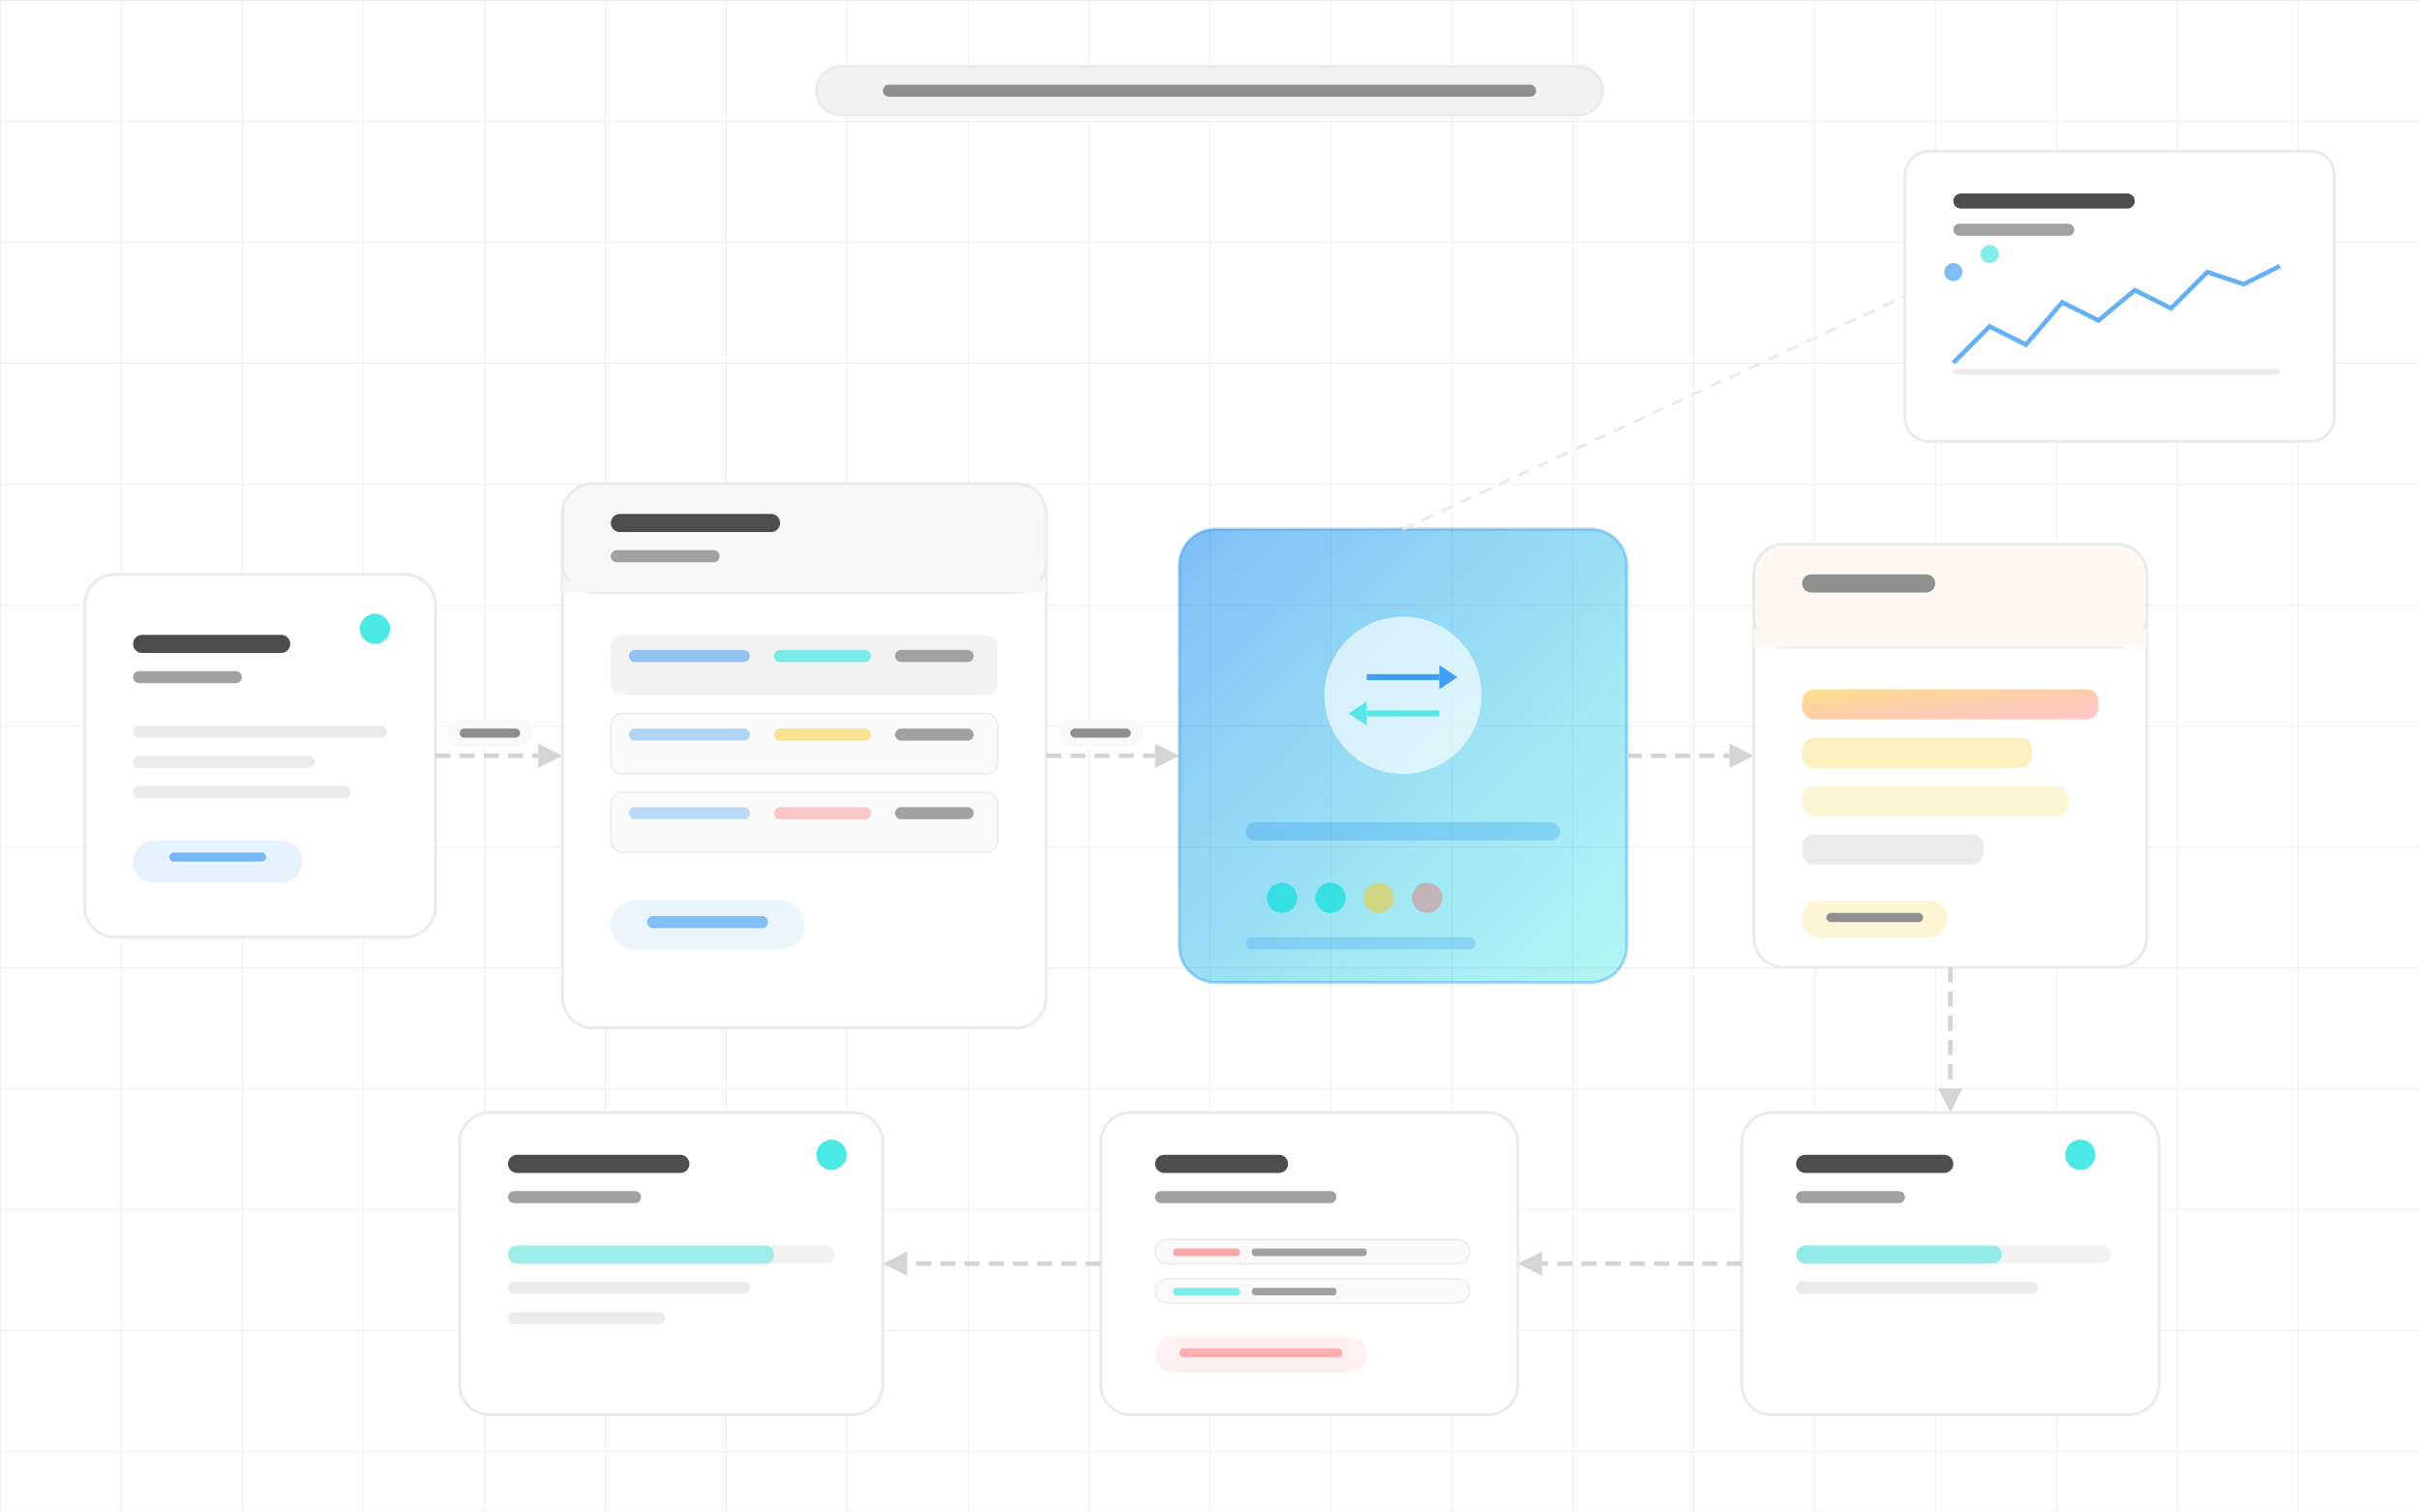
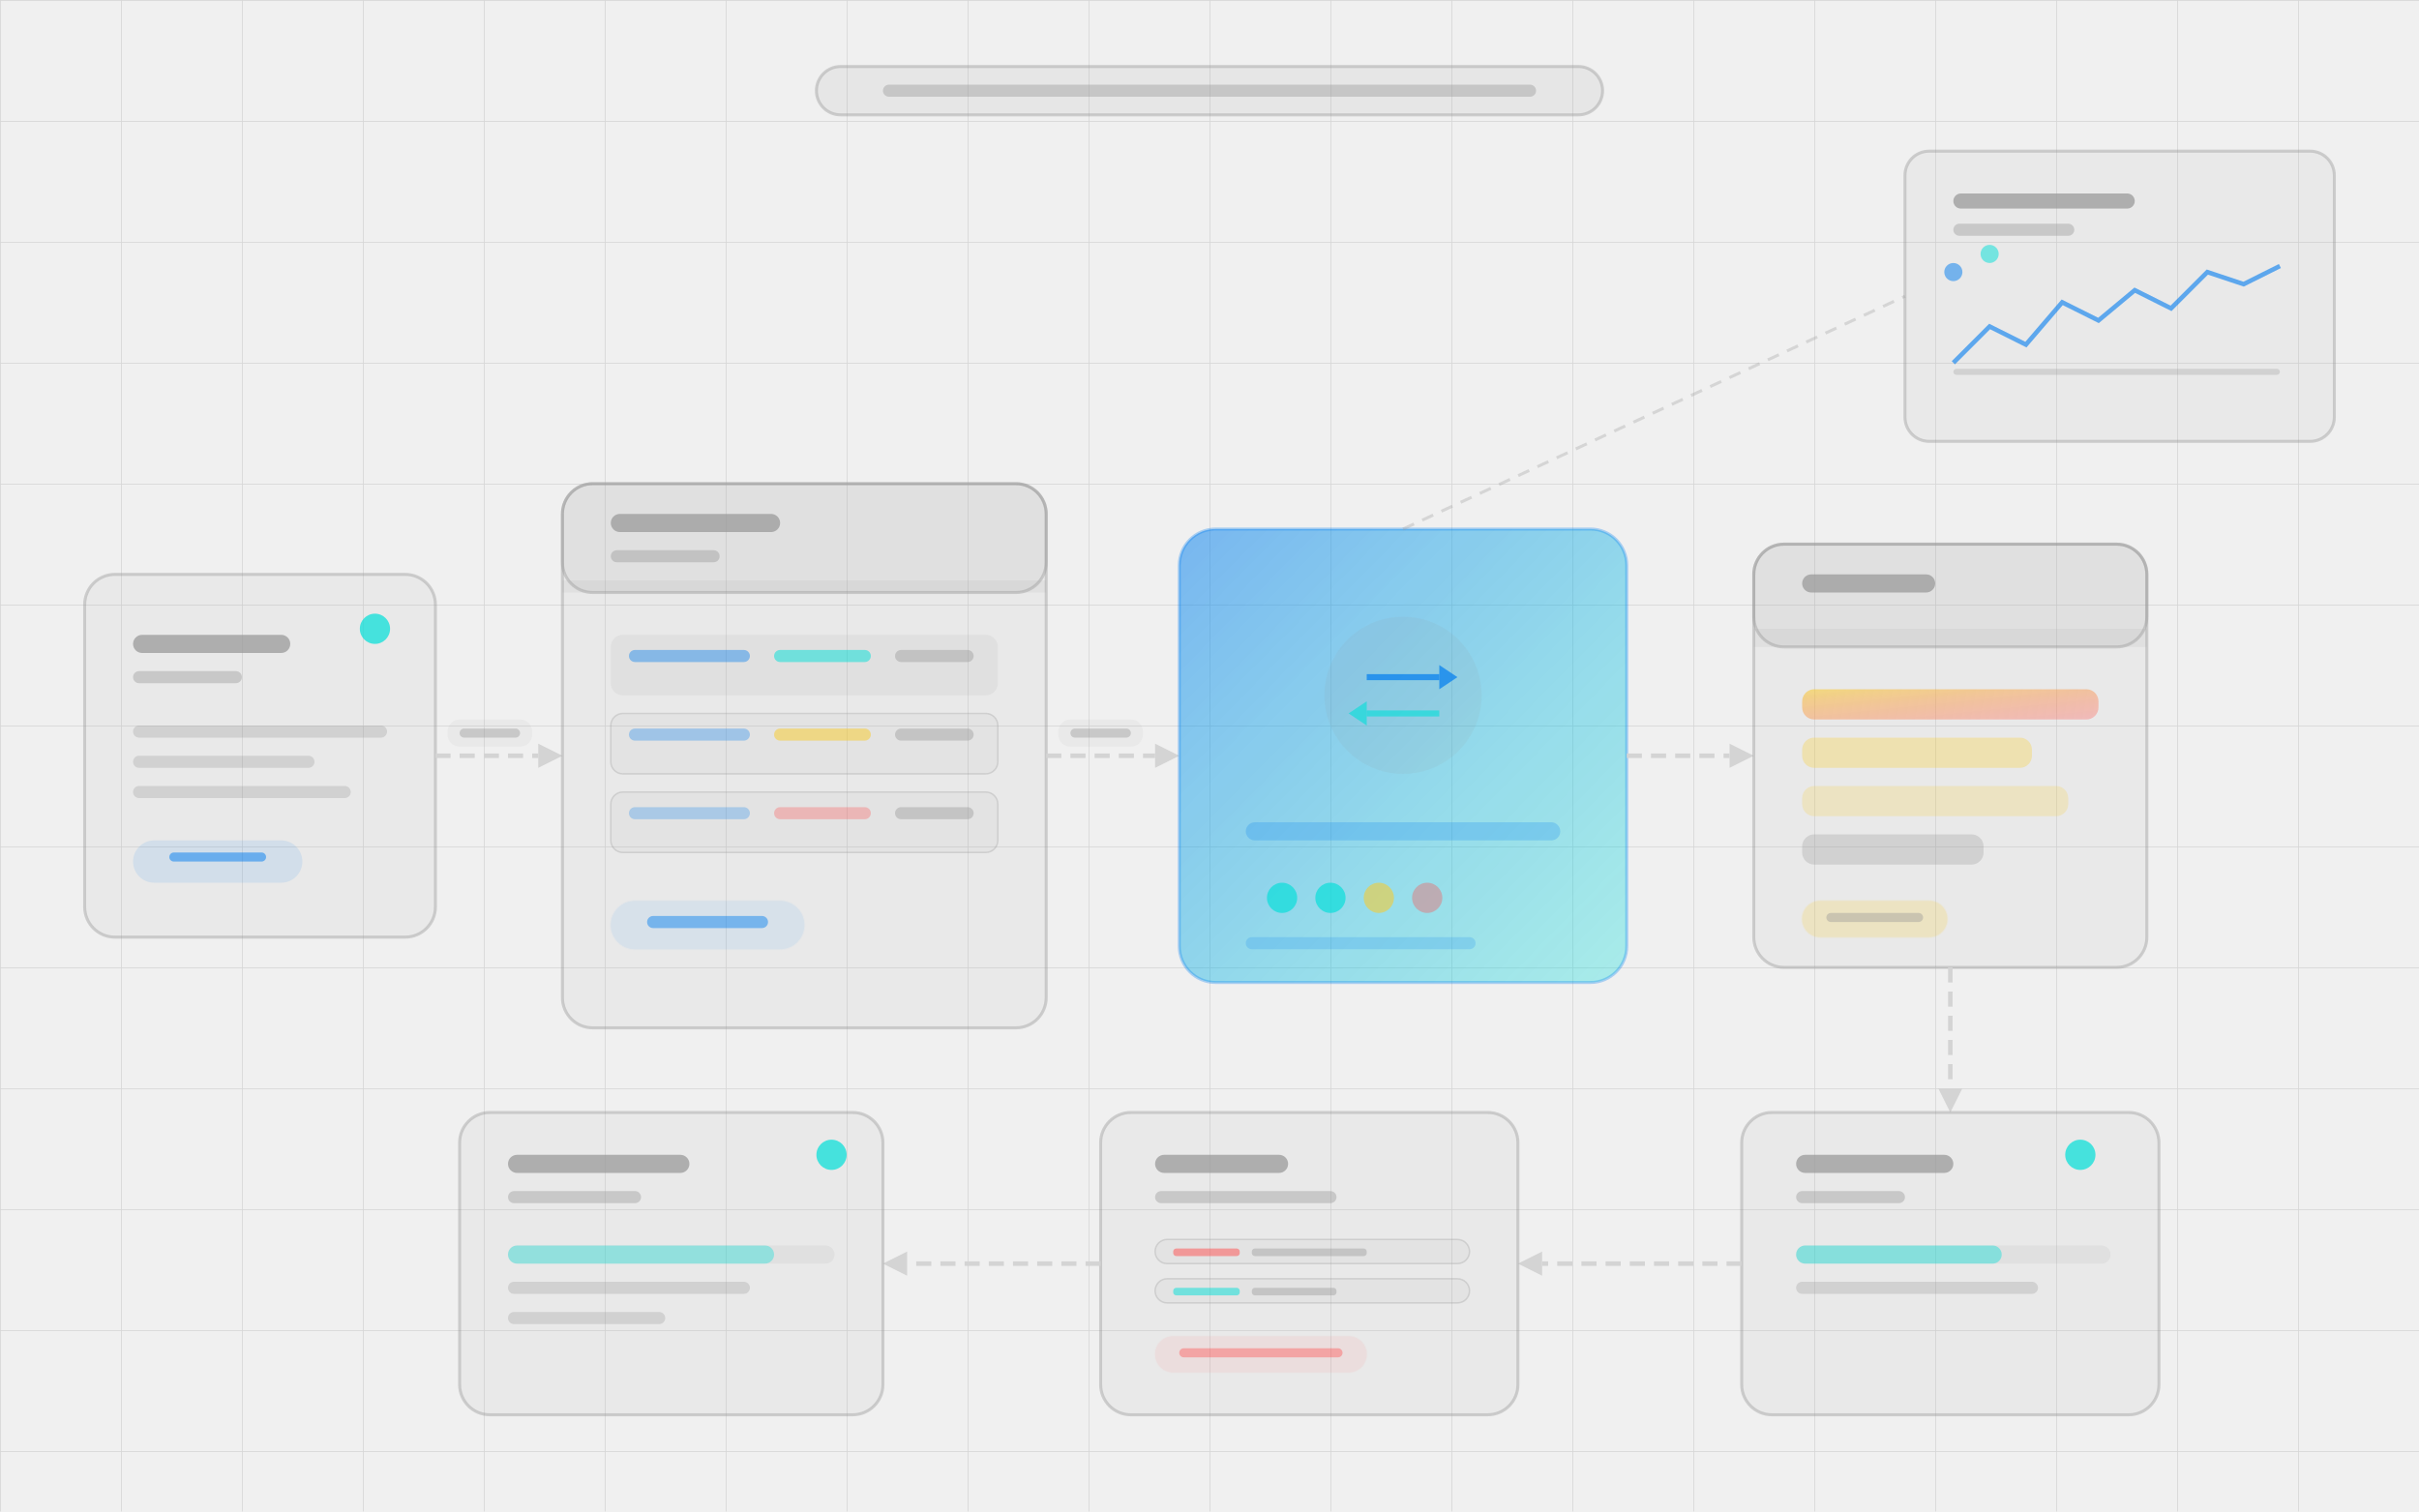
<svg xmlns="http://www.w3.org/2000/svg" viewBox="0 0 800 500" fill="none">
-   <rect width="800" height="500" fill="#ffffff" />
+   <rect width="800" height="500" fill="none" />
  <defs>
    <pattern id="grid" width="40" height="40" patternUnits="userSpaceOnUse">
-       <path d="M 40 0 L 0 0 0 40" fill="none" stroke="#ebebeb" stroke-width="0.5" />
+       <path d="M 40 0 L 0 0 0 40" fill="none" stroke="rgba(150,150,150,0.3)" stroke-width="0.5" />
    </pattern>
    <linearGradient id="relayGrad" x1="0" y1="0" x2="1" y2="1">
      <stop offset="0%" stop-color="#007cf0" stop-opacity="0.5" />
      <stop offset="100%" stop-color="#00dfd8" stop-opacity="0.3" />
    </linearGradient>
    <linearGradient id="kafkaGrad" x1="0" y1="0" x2="1" y2="1">
      <stop offset="0%" stop-color="#f9cb28" stop-opacity="0.55" />
      <stop offset="100%" stop-color="#ff4d4d" stop-opacity="0.3" />
    </linearGradient>
  </defs>
  <rect width="800" height="500" fill="url(#grid)" />
-   <rect x="270" y="22" width="260" height="16" rx="8" fill="#f2f2f2" stroke="#ebebeb" stroke-width="1" />
-   <rect x="292" y="28" width="216" height="4" rx="2" fill="#8f8f8f" />
-   <rect x="28" y="190" width="116" height="120" rx="10" fill="#ffffff" stroke="#ebebeb" stroke-width="1" />
-   <rect x="44" y="210" width="52" height="6" rx="3" fill="#4d4d4d" />
-   <rect x="44" y="222" width="36" height="4" rx="2" fill="#a1a1a1" />
-   <rect x="44" y="240" width="84" height="4" rx="2" fill="#ebebeb" />
-   <rect x="44" y="250" width="60" height="4" rx="2" fill="#ebebeb" />
-   <rect x="44" y="260" width="72" height="4" rx="2" fill="#ebebeb" />
+   <rect x="270" y="22" width="260" height="16" rx="8" fill="rgba(150,150,150,0.12)" stroke="rgba(150,150,150,0.4)" stroke-width="1" />
+   <rect x="292" y="28" width="216" height="4" rx="2" fill="rgba(150,150,150,0.4)" />
+   <rect x="28" y="190" width="116" height="120" rx="10" fill="rgba(150,150,150,0.08)" stroke="rgba(150,150,150,0.4)" stroke-width="1" />
+   <rect x="44" y="210" width="52" height="6" rx="3" fill="rgba(150,150,150,0.7)" />
+   <rect x="44" y="222" width="36" height="4" rx="2" fill="rgba(150,150,150,0.4)" />
+   <rect x="44" y="240" width="84" height="4" rx="2" fill="rgba(150,150,150,0.3)" />
+   <rect x="44" y="250" width="60" height="4" rx="2" fill="rgba(150,150,150,0.3)" />
+   <rect x="44" y="260" width="72" height="4" rx="2" fill="rgba(150,150,150,0.3)" />
  <circle cx="124" cy="208" r="5" fill="#00dfd8" opacity="0.7" />
  <rect x="44" y="278" width="56" height="14" rx="7" fill="#007cf0" opacity="0.1" />
  <rect x="56" y="282" width="32" height="3" rx="1.5" fill="#007cf0" opacity="0.5" />
  <line x1="144" y1="250" x2="178" y2="250" stroke="#d4d4d4" stroke-width="1.5" stroke-dasharray="5 3" />
  <polygon points="178,246 186,250 178,254" fill="#d4d4d4" />
-   <rect x="148" y="238" width="28" height="9" rx="4" fill="#f9f9f9" />
-   <rect x="152" y="241" width="20" height="3" rx="1.5" fill="#8f8f8f" />
-   <rect x="186" y="160" width="160" height="180" rx="10" fill="#ffffff" stroke="#ebebeb" stroke-width="1" />
-   <rect x="186" y="160" width="160" height="36" rx="10" fill="#f7f7f7" stroke="#ebebeb" stroke-width="1" />
-   <rect x="186" y="192" width="160" height="4" fill="#f7f7f7" />
-   <rect x="202" y="170" width="56" height="6" rx="3" fill="#4d4d4d" />
-   <rect x="202" y="182" width="36" height="4" rx="2" fill="#a1a1a1" />
-   <rect x="202" y="210" width="128" height="20" rx="4" fill="#f2f2f2" />
+   <rect x="148" y="238" width="28" height="9" rx="4" fill="rgba(150,150,150,0.08)" />
+   <rect x="152" y="241" width="20" height="3" rx="1.5" fill="rgba(150,150,150,0.4)" />
+   <rect x="186" y="160" width="160" height="180" rx="10" fill="rgba(150,150,150,0.08)" stroke="rgba(150,150,150,0.4)" stroke-width="1" />
+   <rect x="186" y="160" width="160" height="36" rx="10" fill="rgba(150,150,150,0.12)" stroke="rgba(150,150,150,0.4)" stroke-width="1" />
+   <rect x="186" y="192" width="160" height="4" fill="rgba(150,150,150,0.12)" />
+   <rect x="202" y="170" width="56" height="6" rx="3" fill="rgba(150,150,150,0.7)" />
+   <rect x="202" y="182" width="36" height="4" rx="2" fill="rgba(150,150,150,0.4)" />
+   <rect x="202" y="210" width="128" height="20" rx="4" fill="rgba(150,150,150,0.12)" />
  <rect x="208" y="215" width="40" height="4" rx="2" fill="#007cf0" opacity="0.4" />
  <rect x="256" y="215" width="32" height="4" rx="2" fill="#00dfd8" opacity="0.5" />
-   <rect x="296" y="215" width="26" height="4" rx="2" fill="#a1a1a1" />
-   <rect x="202" y="236" width="128" height="20" rx="4" fill="#fafafa" stroke="#ebebeb" stroke-width="0.5" />
+   <rect x="296" y="215" width="26" height="4" rx="2" fill="rgba(150,150,150,0.4)" />
+   <rect x="202" y="236" width="128" height="20" rx="4" fill="rgba(150,150,150,0.08)" stroke="rgba(150,150,150,0.3)" stroke-width="0.5" />
  <rect x="208" y="241" width="40" height="4" rx="2" fill="#007cf0" opacity="0.3" />
  <rect x="256" y="241" width="32" height="4" rx="2" fill="#f9cb28" opacity="0.5" />
-   <rect x="296" y="241" width="26" height="4" rx="2" fill="#a1a1a1" />
-   <rect x="202" y="262" width="128" height="20" rx="4" fill="#fafafa" stroke="#ebebeb" stroke-width="0.5" />
+   <rect x="296" y="241" width="26" height="4" rx="2" fill="rgba(150,150,150,0.4)" />
+   <rect x="202" y="262" width="128" height="20" rx="4" fill="rgba(150,150,150,0.08)" stroke="rgba(150,150,150,0.3)" stroke-width="0.5" />
  <rect x="208" y="267" width="40" height="4" rx="2" fill="#007cf0" opacity="0.25" />
  <rect x="256" y="267" width="32" height="4" rx="2" fill="#ff4d4d" opacity="0.3" />
-   <rect x="296" y="267" width="26" height="4" rx="2" fill="#a1a1a1" />
+   <rect x="296" y="267" width="26" height="4" rx="2" fill="rgba(150,150,150,0.4)" />
  <rect x="202" y="298" width="64" height="16" rx="8" fill="#007cf0" opacity="0.08" stroke="#007cf0" stroke-width="0.6" stroke-opacity="0.3" />
  <rect x="214" y="303" width="40" height="4" rx="2" fill="#007cf0" opacity="0.45" />
  <line x1="346" y1="250" x2="382" y2="250" stroke="#d4d4d4" stroke-width="1.5" stroke-dasharray="5 3" />
  <polygon points="382,246 390,250 382,254" fill="#d4d4d4" />
-   <rect x="350" y="238" width="28" height="9" rx="4" fill="#f9f9f9" />
-   <rect x="354" y="241" width="20" height="3" rx="1.5" fill="#8f8f8f" />
+   <rect x="350" y="238" width="28" height="9" rx="4" fill="rgba(150,150,150,0.08)" />
+   <rect x="354" y="241" width="20" height="3" rx="1.5" fill="rgba(150,150,150,0.4)" />
  <rect x="390" y="175" width="148" height="150" rx="12" fill="url(#relayGrad)" stroke="#007cf0" stroke-width="1" stroke-opacity="0.3" />
-   <circle cx="464" cy="230" r="26" fill="#ffffff" opacity="0.65" />
+   <circle cx="464" cy="230" r="26" fill="rgba(150,150,150,0.15)" opacity="0.65" />
  <line x1="452" y1="224" x2="476" y2="224" stroke="#007cf0" stroke-width="2" opacity="0.7" />
  <polygon points="476,220 482,224 476,228" fill="#007cf0" opacity="0.7" />
  <line x1="452" y1="236" x2="476" y2="236" stroke="#00dfd8" stroke-width="2" opacity="0.6" />
  <polygon points="452,232 446,236 452,240" fill="#00dfd8" opacity="0.6" />
  <rect x="412" y="272" width="104" height="6" rx="3" fill="#007cf0" opacity="0.22" />
  <circle cx="424" cy="297" r="5" fill="#00dfd8" opacity="0.65" />
  <circle cx="440" cy="297" r="5" fill="#00dfd8" opacity="0.65" />
  <circle cx="456" cy="297" r="5" fill="#f9cb28" opacity="0.55" />
  <circle cx="472" cy="297" r="5" fill="#ff4d4d" opacity="0.35" />
  <rect x="412" y="310" width="76" height="4" rx="2" fill="#007cf0" opacity="0.18" />
  <line x1="538" y1="250" x2="572" y2="250" stroke="#d4d4d4" stroke-width="1.5" stroke-dasharray="5 3" />
  <polygon points="572,246 580,250 572,254" fill="#d4d4d4" />
-   <rect x="580" y="180" width="130" height="140" rx="10" fill="#ffffff" stroke="#ebebeb" stroke-width="1" />
-   <rect x="580" y="180" width="130" height="34" rx="10" fill="#fdf9f0" stroke="#ebebeb" stroke-width="1" />
-   <rect x="580" y="208" width="130" height="6" fill="#fdf9f0" />
-   <rect x="596" y="190" width="44" height="6" rx="3" fill="#8f8f8f" />
+   <rect x="580" y="180" width="130" height="140" rx="10" fill="rgba(150,150,150,0.08)" stroke="rgba(150,150,150,0.4)" stroke-width="1" />
+   <rect x="580" y="180" width="130" height="34" rx="10" fill="rgba(150,150,150,0.12)" stroke="rgba(150,150,150,0.4)" stroke-width="1" />
+   <rect x="580" y="208" width="130" height="6" fill="rgba(150,150,150,0.12)" />
+   <rect x="596" y="190" width="44" height="6" rx="3" fill="rgba(150,150,150,0.7)" />
  <rect x="596" y="228" width="98" height="10" rx="4" fill="url(#kafkaGrad)" />
  <rect x="596" y="244" width="76" height="10" rx="4" fill="#f9cb28" opacity="0.3" />
  <rect x="596" y="260" width="88" height="10" rx="4" fill="#f9cb28" opacity="0.2" />
-   <rect x="596" y="276" width="60" height="10" rx="4" fill="#ebebeb" />
+   <rect x="596" y="276" width="60" height="10" rx="4" fill="rgba(150,150,150,0.3)" />
  <rect x="596" y="298" width="48" height="12" rx="6" fill="#f9cb28" opacity="0.2" stroke="#f9cb28" stroke-width="0.6" stroke-opacity="0.4" />
-   <rect x="604" y="302" width="32" height="3" rx="1.5" fill="#8f8f8f" />
+   <rect x="604" y="302" width="32" height="3" rx="1.5" fill="rgba(150,150,150,0.4)" />
  <line x1="645" y1="320" x2="645" y2="360" stroke="#d4d4d4" stroke-width="1.5" stroke-dasharray="5 3" />
  <polygon points="641,360 645,368 649,360" fill="#d4d4d4" />
-   <rect x="576" y="368" width="138" height="100" rx="10" fill="#ffffff" stroke="#ebebeb" stroke-width="1" />
-   <rect x="594" y="382" width="52" height="6" rx="3" fill="#4d4d4d" />
-   <rect x="594" y="394" width="36" height="4" rx="2" fill="#a1a1a1" />
-   <rect x="594" y="412" width="104" height="6" rx="3" fill="#f2f2f2" />
+   <rect x="576" y="368" width="138" height="100" rx="10" fill="rgba(150,150,150,0.08)" stroke="rgba(150,150,150,0.4)" stroke-width="1" />
+   <rect x="594" y="382" width="52" height="6" rx="3" fill="rgba(150,150,150,0.7)" />
+   <rect x="594" y="394" width="36" height="4" rx="2" fill="rgba(150,150,150,0.4)" />
+   <rect x="594" y="412" width="104" height="6" rx="3" fill="rgba(150,150,150,0.12)" />
  <rect x="594" y="412" width="68" height="6" rx="3" fill="#00dfd8" opacity="0.4" />
-   <rect x="594" y="424" width="80" height="4" rx="2" fill="#ebebeb" />
+   <rect x="594" y="424" width="80" height="4" rx="2" fill="rgba(150,150,150,0.3)" />
  <circle cx="688" cy="382" r="5" fill="#00dfd8" opacity="0.7" />
  <line x1="576" y1="418" x2="510" y2="418" stroke="#d4d4d4" stroke-width="1.5" stroke-dasharray="5 3" />
  <polygon points="510,414 502,418 510,422" fill="#d4d4d4" />
-   <rect x="364" y="368" width="138" height="100" rx="10" fill="#ffffff" stroke="#ebebeb" stroke-width="1" />
-   <rect x="382" y="382" width="44" height="6" rx="3" fill="#4d4d4d" />
-   <rect x="382" y="394" width="60" height="4" rx="2" fill="#a1a1a1" />
-   <rect x="382" y="410" width="104" height="8" rx="4" fill="#fafafa" stroke="#ebebeb" stroke-width="0.5" />
+   <rect x="364" y="368" width="138" height="100" rx="10" fill="rgba(150,150,150,0.08)" stroke="rgba(150,150,150,0.4)" stroke-width="1" />
+   <rect x="382" y="382" width="44" height="6" rx="3" fill="rgba(150,150,150,0.7)" />
+   <rect x="382" y="394" width="60" height="4" rx="2" fill="rgba(150,150,150,0.4)" />
+   <rect x="382" y="410" width="104" height="8" rx="4" fill="rgba(150,150,150,0.08)" stroke="rgba(150,150,150,0.3)" stroke-width="0.5" />
  <rect x="388" y="413" width="22" height="2.5" rx="1" fill="#ff4d4d" opacity="0.5" />
-   <rect x="414" y="413" width="38" height="2.5" rx="1" fill="#a1a1a1" />
-   <rect x="382" y="423" width="104" height="8" rx="4" fill="#fafafa" stroke="#ebebeb" stroke-width="0.5" />
+   <rect x="414" y="413" width="38" height="2.5" rx="1" fill="rgba(150,150,150,0.4)" />
+   <rect x="382" y="423" width="104" height="8" rx="4" fill="rgba(150,150,150,0.08)" stroke="rgba(150,150,150,0.3)" stroke-width="0.5" />
  <rect x="388" y="426" width="22" height="2.5" rx="1" fill="#00dfd8" opacity="0.5" />
-   <rect x="414" y="426" width="28" height="2.5" rx="1" fill="#a1a1a1" />
+   <rect x="414" y="426" width="28" height="2.5" rx="1" fill="rgba(150,150,150,0.4)" />
  <rect x="382" y="442" width="70" height="12" rx="6" fill="#ff4d4d" opacity="0.08" stroke="#ff4d4d" stroke-width="0.5" stroke-opacity="0.3" />
  <rect x="390" y="446" width="54" height="3" rx="1.5" fill="#ff4d4d" opacity="0.4" />
  <line x1="364" y1="418" x2="300" y2="418" stroke="#d4d4d4" stroke-width="1.5" stroke-dasharray="5 3" />
  <polygon points="300,414 292,418 300,422" fill="#d4d4d4" />
-   <rect x="152" y="368" width="140" height="100" rx="10" fill="#ffffff" stroke="#ebebeb" stroke-width="1" />
-   <rect x="168" y="382" width="60" height="6" rx="3" fill="#4d4d4d" />
-   <rect x="168" y="394" width="44" height="4" rx="2" fill="#a1a1a1" />
-   <rect x="168" y="412" width="108" height="6" rx="3" fill="#f2f2f2" />
+   <rect x="152" y="368" width="140" height="100" rx="10" fill="rgba(150,150,150,0.08)" stroke="rgba(150,150,150,0.4)" stroke-width="1" />
+   <rect x="168" y="382" width="60" height="6" rx="3" fill="rgba(150,150,150,0.7)" />
+   <rect x="168" y="394" width="44" height="4" rx="2" fill="rgba(150,150,150,0.4)" />
+   <rect x="168" y="412" width="108" height="6" rx="3" fill="rgba(150,150,150,0.12)" />
  <rect x="168" y="412" width="88" height="6" rx="3" fill="#00dfd8" opacity="0.35" />
-   <rect x="168" y="424" width="80" height="4" rx="2" fill="#ebebeb" />
-   <rect x="168" y="434" width="52" height="4" rx="2" fill="#ebebeb" />
+   <rect x="168" y="424" width="80" height="4" rx="2" fill="rgba(150,150,150,0.3)" />
+   <rect x="168" y="434" width="52" height="4" rx="2" fill="rgba(150,150,150,0.3)" />
  <circle cx="275" cy="382" r="5" fill="#00dfd8" opacity="0.7" />
-   <rect x="630" y="50" width="142" height="96" rx="8" fill="#ffffff" stroke="#ebebeb" stroke-width="1" />
-   <rect x="646" y="64" width="60" height="5" rx="2.5" fill="#4d4d4d" />
-   <rect x="646" y="74" width="40" height="4" rx="2" fill="#a1a1a1" />
+   <rect x="630" y="50" width="142" height="96" rx="8" fill="rgba(150,150,150,0.08)" stroke="rgba(150,150,150,0.4)" stroke-width="1" />
+   <rect x="646" y="64" width="60" height="5" rx="2.5" fill="rgba(150,150,150,0.7)" />
+   <rect x="646" y="74" width="40" height="4" rx="2" fill="rgba(150,150,150,0.4)" />
  <polyline points="646,120 658,108 670,114 682,100 694,106 706,96 718,102 730,90 742,94 754,88" stroke="#007cf0" stroke-width="1.5" stroke-opacity="0.6" fill="none" />
-   <rect x="646" y="122" width="108" height="2" rx="1" fill="#ebebeb" />
+   <rect x="646" y="122" width="108" height="2" rx="1" fill="rgba(150,150,150,0.3)" />
  <circle cx="646" cy="90" r="3" fill="#007cf0" opacity="0.5" />
  <circle cx="658" cy="84" r="3" fill="#00dfd8" opacity="0.5" />
-   <line x1="464" y1="175" x2="630" y2="98" stroke="#ebebeb" stroke-width="1" stroke-dasharray="4 3" />
+   <line x1="464" y1="175" x2="630" y2="98" stroke="rgba(150,150,150,0.3)" stroke-width="1" stroke-dasharray="4 3" />
</svg>
